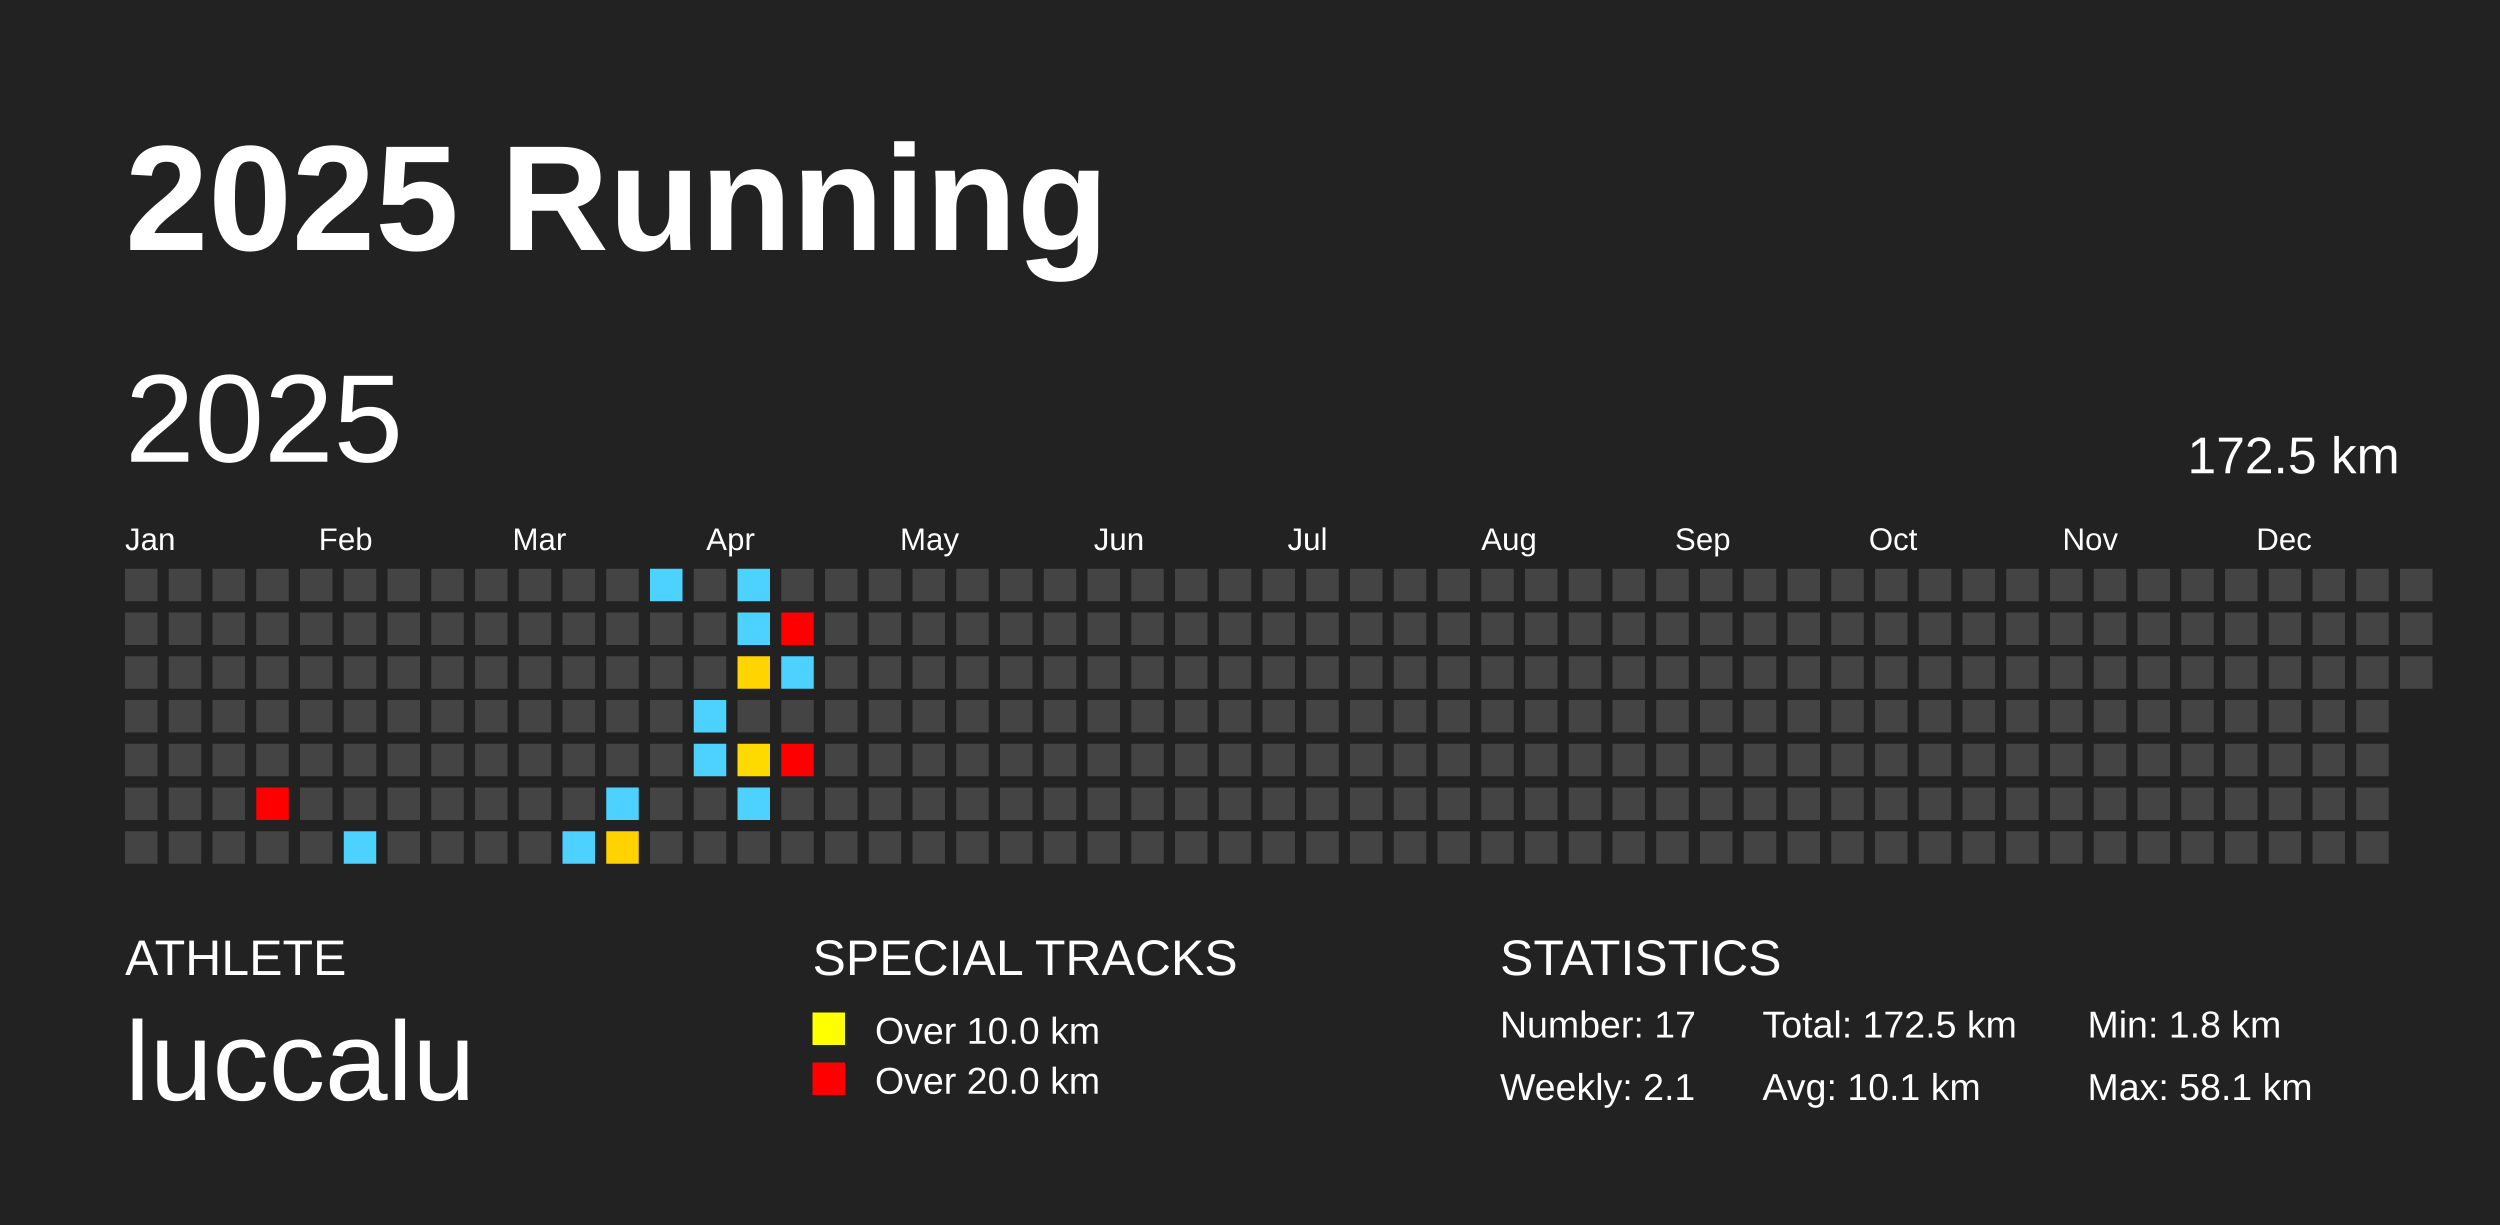
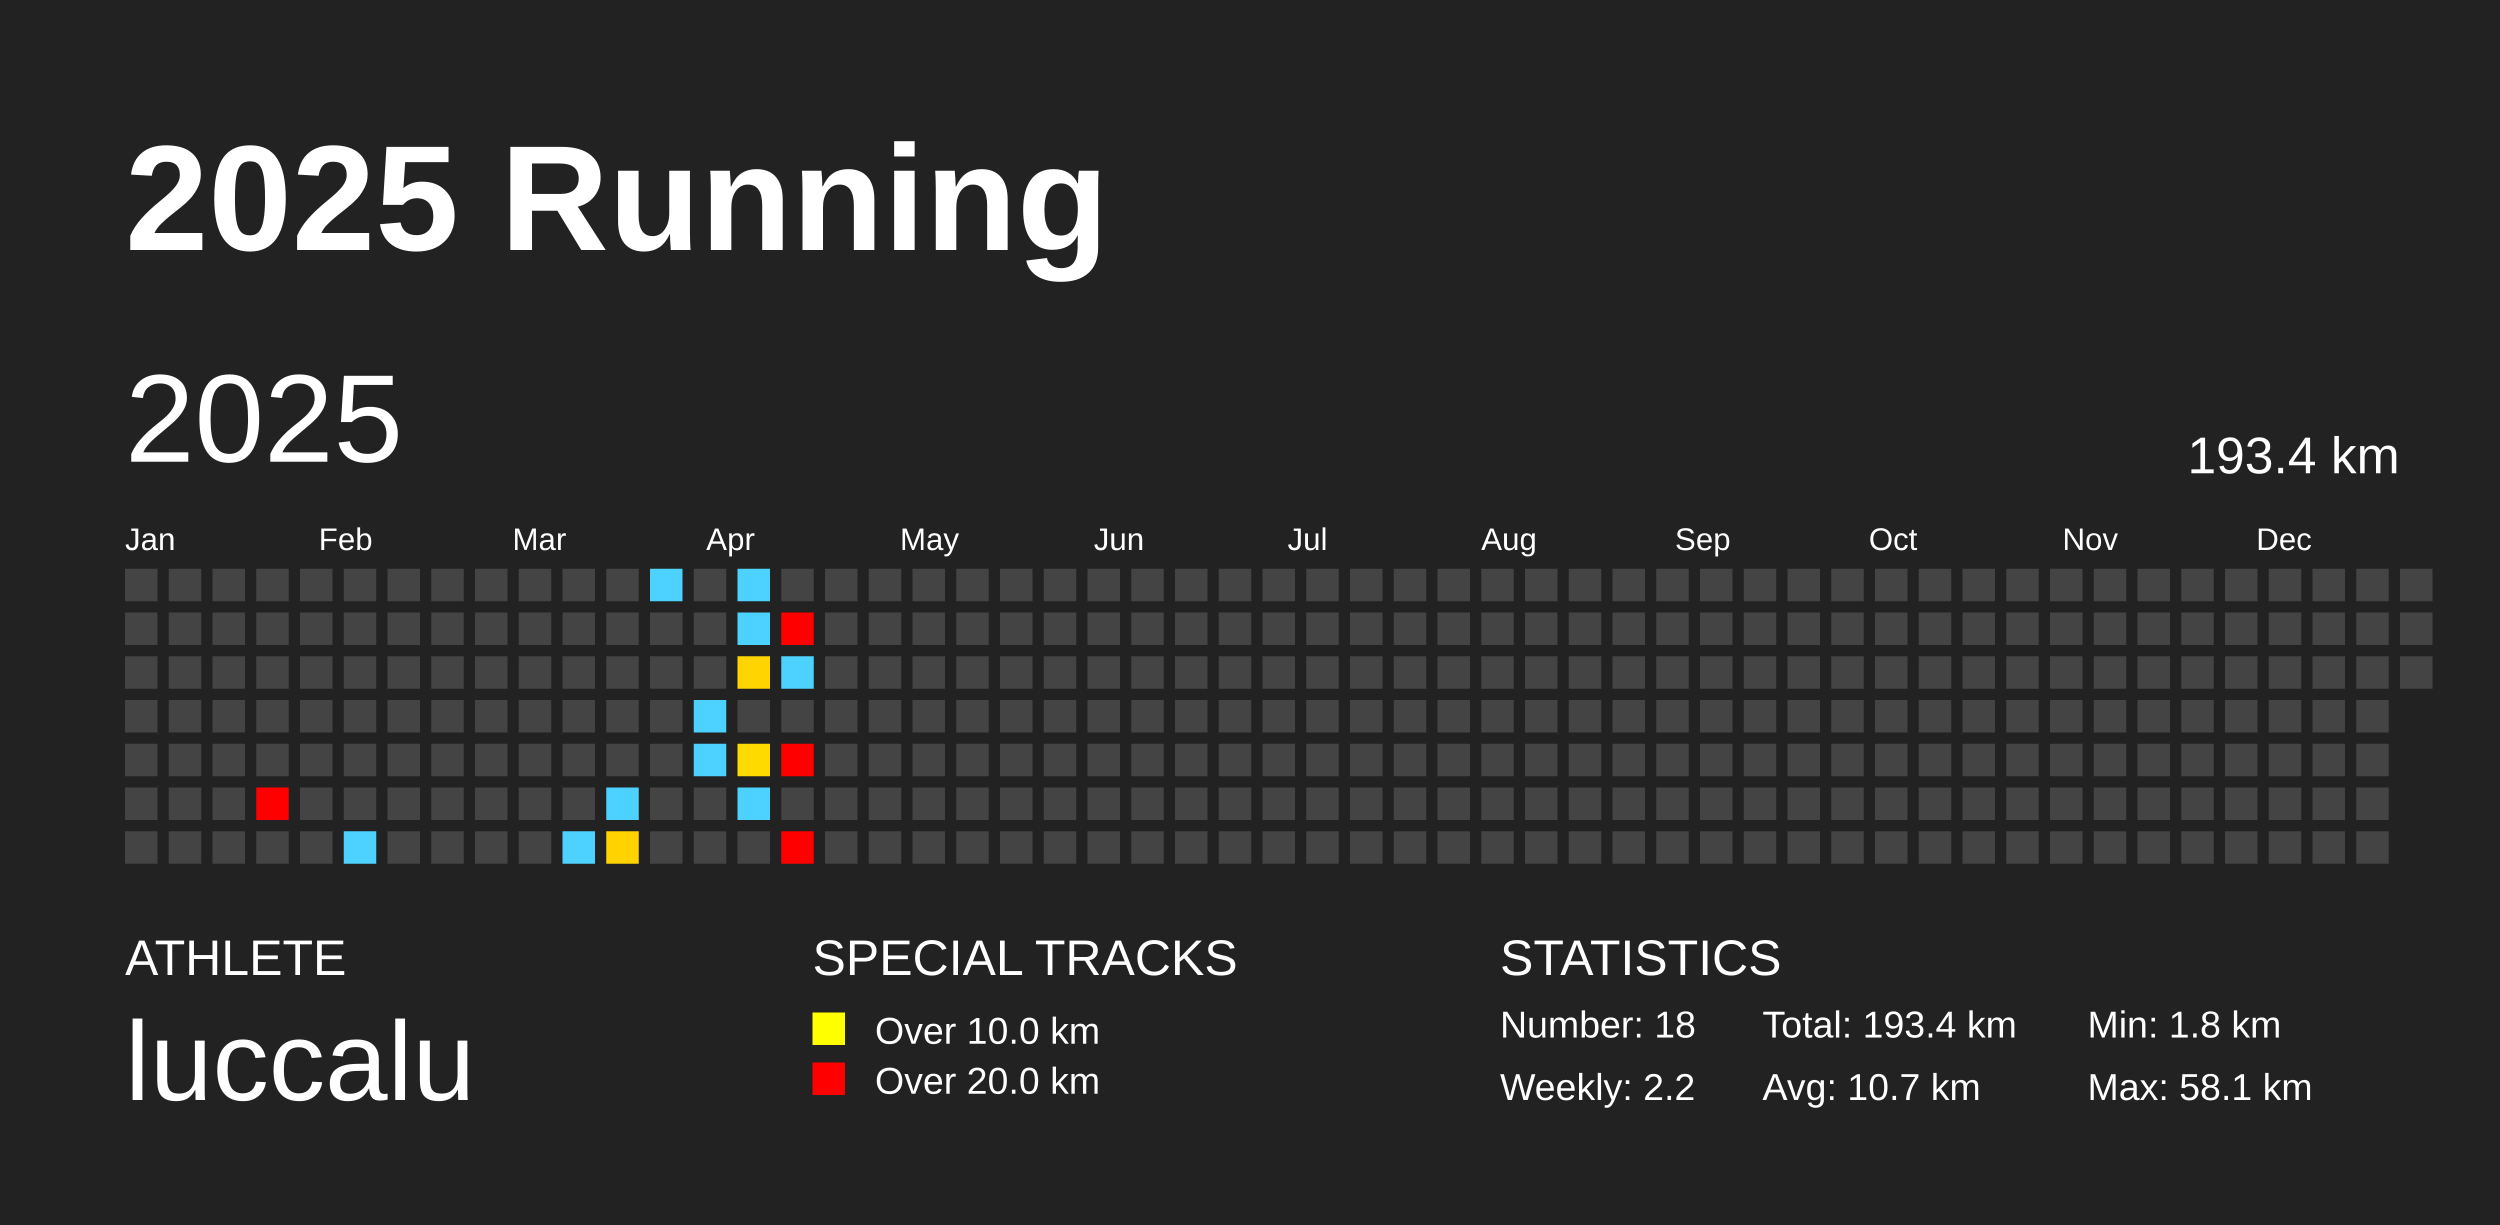
<svg xmlns="http://www.w3.org/2000/svg" baseProfile="full" height="98mm" version="1.1" viewBox="0,0,200,98" width="200mm">
  <defs />
  <rect fill="#222222" height="98" width="200" x="0" y="0" />
  <text fill="#FFFFFF" style="font-size:12px; font-family:Arial; font-weight:bold;" x="10" y="20">2025 Running</text>
  <text fill="#FFFFFF" style="font-size:4px; font-family:Arial" x="10" y="78">ATHLETE</text>
  <text fill="#FFFFFF" style="font-size:9px; font-family:Arial" x="10" y="88">luccalu</text>
  <text fill="#FFFFFF" style="font-size:4px; font-family:Arial" x="65" y="78">SPECIAL TRACKS</text>
  <rect fill="yellow" height="2.6" width="2.6" x="65" y="81" />
  <text fill="#FFFFFF" style="font-size:3px; font-family:Arial" x="70" y="83.5">Over 10.0 km</text>
  <rect fill="red" height="2.6" width="2.6" x="65" y="85" />
  <text fill="#FFFFFF" style="font-size:3px; font-family:Arial" x="70" y="87.5">Over 20.0 km</text>
  <text fill="#FFFFFF" style="font-size:4px; font-family:Arial" x="120" y="78">STATISTICS</text>
-   <text fill="#FFFFFF" style="font-size:3px; font-family:Arial" x="120" y="83">Number: 17</text>
-   <text fill="#FFFFFF" style="font-size:3px; font-family:Arial" x="120" y="88">Weekly: 2.1</text>
-   <text fill="#FFFFFF" style="font-size:3px; font-family:Arial" x="141" y="83">Total: 172.5 km</text>
-   <text fill="#FFFFFF" style="font-size:3px; font-family:Arial" x="141" y="88">Avg: 10.1 km</text>
+   <text fill="#FFFFFF" style="font-size:3px; font-family:Arial" x="120" y="83">Number: 18</text>
+   <text fill="#FFFFFF" style="font-size:3px; font-family:Arial" x="120" y="88">Weekly: 2.2</text>
+   <text fill="#FFFFFF" style="font-size:3px; font-family:Arial" x="141" y="83">Total: 193.4 km</text>
+   <text fill="#FFFFFF" style="font-size:3px; font-family:Arial" x="141" y="88">Avg: 10.7 km</text>
  <text fill="#FFFFFF" style="font-size:3px; font-family:Arial" x="167" y="83">Min: 1.8 km</text>
  <text fill="#FFFFFF" style="font-size:3px; font-family:Arial" x="167" y="88">Max: 58.1 km</text>
  <text dominant-baseline="hanging" fill="#FFFFFF" style="font-size:10.0px; font-family:Arial;" x="10" y="30">2025</text>
-   <text dominant-baseline="hanging" fill="#FFFFFF" style="font-size:4.125px; font-family:Arial;" x="175" y="35">172.5 km</text>
+   <text dominant-baseline="hanging" fill="#FFFFFF" style="font-size:4.125px; font-family:Arial;" x="175" y="35">193.4 km</text>
  <text fill="#FFFFFF" style="font-size:2.5px; font-family:Arial" x="10.0" y="44">Jan</text>
  <text fill="#FFFFFF" style="font-size:2.5px; font-family:Arial" x="25.5" y="44">Feb</text>
  <text fill="#FFFFFF" style="font-size:2.5px; font-family:Arial" x="41.0" y="44">Mar</text>
  <text fill="#FFFFFF" style="font-size:2.5px; font-family:Arial" x="56.5" y="44">Apr</text>
  <text fill="#FFFFFF" style="font-size:2.5px; font-family:Arial" x="72.0" y="44">May</text>
  <text fill="#FFFFFF" style="font-size:2.5px; font-family:Arial" x="87.5" y="44">Jun</text>
  <text fill="#FFFFFF" style="font-size:2.5px; font-family:Arial" x="103.0" y="44">Jul</text>
  <text fill="#FFFFFF" style="font-size:2.5px; font-family:Arial" x="118.5" y="44">Aug</text>
  <text fill="#FFFFFF" style="font-size:2.5px; font-family:Arial" x="134.0" y="44">Sep</text>
  <text fill="#FFFFFF" style="font-size:2.5px; font-family:Arial" x="149.5" y="44">Oct</text>
  <text fill="#FFFFFF" style="font-size:2.5px; font-family:Arial" x="165.0" y="44">Nov</text>
  <text fill="#FFFFFF" style="font-size:2.5px; font-family:Arial" x="180.5" y="44">Dec</text>
  <rect fill="#444444" height="2.6" width="2.6" x="10.0" y="45.5" />
  <rect fill="#444444" height="2.6" width="2.6" x="10.0" y="49.0" />
  <rect fill="#444444" height="2.6" width="2.6" x="10.0" y="52.5" />
  <rect fill="#444444" height="2.6" width="2.6" x="10.0" y="56.0" />
  <rect fill="#444444" height="2.6" width="2.6" x="10.0" y="59.5" />
  <rect fill="#444444" height="2.6" width="2.6" x="10.0" y="63.0" />
  <rect fill="#444444" height="2.6" width="2.6" x="10.0" y="66.5" />
  <rect fill="#444444" height="2.6" width="2.6" x="13.5" y="45.5" />
  <rect fill="#444444" height="2.6" width="2.6" x="13.5" y="49.0" />
  <rect fill="#444444" height="2.6" width="2.6" x="13.5" y="52.5" />
  <rect fill="#444444" height="2.6" width="2.6" x="13.5" y="56.0" />
  <rect fill="#444444" height="2.6" width="2.6" x="13.5" y="59.5" />
  <rect fill="#444444" height="2.6" width="2.6" x="13.5" y="63.0" />
  <rect fill="#444444" height="2.6" width="2.6" x="13.5" y="66.5" />
  <rect fill="#444444" height="2.6" width="2.6" x="17.0" y="45.5" />
  <rect fill="#444444" height="2.6" width="2.6" x="17.0" y="49.0" />
  <rect fill="#444444" height="2.6" width="2.6" x="17.0" y="52.5" />
  <rect fill="#444444" height="2.6" width="2.6" x="17.0" y="56.0" />
  <rect fill="#444444" height="2.6" width="2.6" x="17.0" y="59.5" />
  <rect fill="#444444" height="2.6" width="2.6" x="17.0" y="63.0" />
  <rect fill="#444444" height="2.6" width="2.6" x="17.0" y="66.5" />
  <rect fill="#444444" height="2.6" width="2.6" x="20.5" y="45.5" />
  <rect fill="#444444" height="2.6" width="2.6" x="20.5" y="49.0" />
  <rect fill="#444444" height="2.6" width="2.6" x="20.5" y="52.5" />
  <rect fill="#444444" height="2.6" width="2.6" x="20.5" y="56.0" />
  <rect fill="#444444" height="2.6" width="2.6" x="20.5" y="59.5" />
  <rect fill="red" height="2.6" width="2.6" x="20.5" y="63.0" />
  <rect fill="#444444" height="2.6" width="2.6" x="20.5" y="66.5" />
  <rect fill="#444444" height="2.6" width="2.6" x="24.0" y="45.5" />
  <rect fill="#444444" height="2.6" width="2.6" x="24.0" y="49.0" />
  <rect fill="#444444" height="2.6" width="2.6" x="24.0" y="52.5" />
  <rect fill="#444444" height="2.6" width="2.6" x="24.0" y="56.0" />
  <rect fill="#444444" height="2.6" width="2.6" x="24.0" y="59.5" />
  <rect fill="#444444" height="2.6" width="2.6" x="24.0" y="63.0" />
  <rect fill="#444444" height="2.6" width="2.6" x="24.0" y="66.5" />
  <rect fill="#444444" height="2.6" width="2.6" x="27.5" y="45.5" />
  <rect fill="#444444" height="2.6" width="2.6" x="27.5" y="49.0" />
  <rect fill="#444444" height="2.6" width="2.6" x="27.5" y="52.5" />
  <rect fill="#444444" height="2.6" width="2.6" x="27.5" y="56.0" />
  <rect fill="#444444" height="2.6" width="2.6" x="27.5" y="59.5" />
  <rect fill="#444444" height="2.6" width="2.6" x="27.5" y="63.0" />
  <rect fill="#4dd2ff" height="2.6" width="2.6" x="27.5" y="66.5" />
  <rect fill="#444444" height="2.6" width="2.6" x="31.0" y="45.5" />
  <rect fill="#444444" height="2.6" width="2.6" x="31.0" y="49.0" />
  <rect fill="#444444" height="2.6" width="2.6" x="31.0" y="52.5" />
  <rect fill="#444444" height="2.6" width="2.6" x="31.0" y="56.0" />
  <rect fill="#444444" height="2.6" width="2.6" x="31.0" y="59.5" />
  <rect fill="#444444" height="2.6" width="2.6" x="31.0" y="63.0" />
  <rect fill="#444444" height="2.6" width="2.6" x="31.0" y="66.5" />
  <rect fill="#444444" height="2.6" width="2.6" x="34.5" y="45.5" />
  <rect fill="#444444" height="2.6" width="2.6" x="34.5" y="49.0" />
  <rect fill="#444444" height="2.6" width="2.6" x="34.5" y="52.5" />
  <rect fill="#444444" height="2.6" width="2.6" x="34.5" y="56.0" />
  <rect fill="#444444" height="2.6" width="2.6" x="34.5" y="59.5" />
  <rect fill="#444444" height="2.6" width="2.6" x="34.5" y="63.0" />
  <rect fill="#444444" height="2.6" width="2.6" x="34.5" y="66.5" />
  <rect fill="#444444" height="2.6" width="2.6" x="38.0" y="45.5" />
  <rect fill="#444444" height="2.6" width="2.6" x="38.0" y="49.0" />
  <rect fill="#444444" height="2.6" width="2.6" x="38.0" y="52.5" />
  <rect fill="#444444" height="2.6" width="2.6" x="38.0" y="56.0" />
  <rect fill="#444444" height="2.6" width="2.6" x="38.0" y="59.5" />
  <rect fill="#444444" height="2.6" width="2.6" x="38.0" y="63.0" />
  <rect fill="#444444" height="2.6" width="2.6" x="38.0" y="66.5" />
  <rect fill="#444444" height="2.6" width="2.6" x="41.5" y="45.5" />
  <rect fill="#444444" height="2.6" width="2.6" x="41.5" y="49.0" />
  <rect fill="#444444" height="2.6" width="2.6" x="41.5" y="52.5" />
  <rect fill="#444444" height="2.6" width="2.6" x="41.5" y="56.0" />
  <rect fill="#444444" height="2.6" width="2.6" x="41.5" y="59.5" />
  <rect fill="#444444" height="2.6" width="2.6" x="41.5" y="63.0" />
  <rect fill="#444444" height="2.6" width="2.6" x="41.5" y="66.5" />
  <rect fill="#444444" height="2.6" width="2.6" x="45.0" y="45.5" />
  <rect fill="#444444" height="2.6" width="2.6" x="45.0" y="49.0" />
  <rect fill="#444444" height="2.6" width="2.6" x="45.0" y="52.5" />
  <rect fill="#444444" height="2.6" width="2.6" x="45.0" y="56.0" />
  <rect fill="#444444" height="2.6" width="2.6" x="45.0" y="59.5" />
  <rect fill="#444444" height="2.6" width="2.6" x="45.0" y="63.0" />
  <rect fill="#4dd2ff" height="2.6" width="2.6" x="45.0" y="66.5" />
  <rect fill="#444444" height="2.6" width="2.6" x="48.5" y="45.5" />
  <rect fill="#444444" height="2.6" width="2.6" x="48.5" y="49.0" />
  <rect fill="#444444" height="2.6" width="2.6" x="48.5" y="52.5" />
  <rect fill="#444444" height="2.6" width="2.6" x="48.5" y="56.0" />
  <rect fill="#444444" height="2.6" width="2.6" x="48.5" y="59.5" />
  <rect fill="#4dd2ff" height="2.6" width="2.6" x="48.5" y="63.0" />
  <rect fill="#ffd200" height="2.6" width="2.6" x="48.5" y="66.5" />
  <rect fill="#4dd2ff" height="2.6" width="2.6" x="52.0" y="45.5" />
  <rect fill="#444444" height="2.6" width="2.6" x="52.0" y="49.0" />
  <rect fill="#444444" height="2.6" width="2.6" x="52.0" y="52.5" />
  <rect fill="#444444" height="2.6" width="2.6" x="52.0" y="56.0" />
  <rect fill="#444444" height="2.6" width="2.6" x="52.0" y="59.5" />
  <rect fill="#444444" height="2.6" width="2.6" x="52.0" y="63.0" />
  <rect fill="#444444" height="2.6" width="2.6" x="52.0" y="66.5" />
  <rect fill="#444444" height="2.6" width="2.6" x="55.5" y="45.5" />
  <rect fill="#444444" height="2.6" width="2.6" x="55.5" y="49.0" />
  <rect fill="#444444" height="2.6" width="2.6" x="55.5" y="52.5" />
  <rect fill="#4dd2ff" height="2.6" width="2.6" x="55.5" y="56.0" />
  <rect fill="#4dd2ff" height="2.6" width="2.6" x="55.5" y="59.5" />
  <rect fill="#444444" height="2.6" width="2.6" x="55.5" y="63.0" />
  <rect fill="#444444" height="2.6" width="2.6" x="55.5" y="66.5" />
  <rect fill="#4dd2ff" height="2.6" width="2.6" x="59.0" y="45.5" />
  <rect fill="#4dd2ff" height="2.6" width="2.6" x="59.0" y="49.0" />
  <rect fill="#ffd400" height="2.6" width="2.6" x="59.0" y="52.5" />
  <rect fill="#444444" height="2.6" width="2.6" x="59.0" y="56.0" />
  <rect fill="#ffda00" height="2.6" width="2.6" x="59.0" y="59.5" />
  <rect fill="#4dd2ff" height="2.6" width="2.6" x="59.0" y="63.0" />
  <rect fill="#444444" height="2.6" width="2.6" x="59.0" y="66.5" />
  <rect fill="#444444" height="2.6" width="2.6" x="62.5" y="45.5" />
  <rect fill="red" height="2.6" width="2.6" x="62.5" y="49.0" />
  <rect fill="#4dd2ff" height="2.6" width="2.6" x="62.5" y="52.5" />
  <rect fill="#444444" height="2.6" width="2.6" x="62.5" y="56.0" />
  <rect fill="red" height="2.6" width="2.6" x="62.5" y="59.5" />
  <rect fill="#444444" height="2.6" width="2.6" x="62.5" y="63.0" />
-   <rect fill="#444444" height="2.6" width="2.6" x="62.5" y="66.5" />
+   <rect fill="red" height="2.6" width="2.6" x="62.5" y="66.5" />
  <rect fill="#444444" height="2.6" width="2.6" x="66.0" y="45.5" />
  <rect fill="#444444" height="2.6" width="2.6" x="66.0" y="49.0" />
  <rect fill="#444444" height="2.6" width="2.6" x="66.0" y="52.5" />
  <rect fill="#444444" height="2.6" width="2.6" x="66.0" y="56.0" />
  <rect fill="#444444" height="2.6" width="2.6" x="66.0" y="59.5" />
  <rect fill="#444444" height="2.6" width="2.6" x="66.0" y="63.0" />
  <rect fill="#444444" height="2.6" width="2.6" x="66.0" y="66.5" />
  <rect fill="#444444" height="2.6" width="2.6" x="69.5" y="45.5" />
  <rect fill="#444444" height="2.6" width="2.6" x="69.5" y="49.0" />
  <rect fill="#444444" height="2.6" width="2.6" x="69.5" y="52.5" />
  <rect fill="#444444" height="2.6" width="2.6" x="69.5" y="56.0" />
  <rect fill="#444444" height="2.6" width="2.6" x="69.5" y="59.5" />
  <rect fill="#444444" height="2.6" width="2.6" x="69.5" y="63.0" />
  <rect fill="#444444" height="2.6" width="2.6" x="69.5" y="66.5" />
  <rect fill="#444444" height="2.6" width="2.6" x="73.0" y="45.5" />
  <rect fill="#444444" height="2.6" width="2.6" x="73.0" y="49.0" />
  <rect fill="#444444" height="2.6" width="2.6" x="73.0" y="52.5" />
  <rect fill="#444444" height="2.6" width="2.6" x="73.0" y="56.0" />
  <rect fill="#444444" height="2.6" width="2.6" x="73.0" y="59.5" />
  <rect fill="#444444" height="2.6" width="2.6" x="73.0" y="63.0" />
  <rect fill="#444444" height="2.6" width="2.6" x="73.0" y="66.5" />
  <rect fill="#444444" height="2.6" width="2.6" x="76.5" y="45.5" />
  <rect fill="#444444" height="2.6" width="2.6" x="76.5" y="49.0" />
  <rect fill="#444444" height="2.6" width="2.6" x="76.5" y="52.5" />
  <rect fill="#444444" height="2.6" width="2.6" x="76.5" y="56.0" />
  <rect fill="#444444" height="2.6" width="2.6" x="76.5" y="59.5" />
  <rect fill="#444444" height="2.6" width="2.6" x="76.5" y="63.0" />
  <rect fill="#444444" height="2.6" width="2.6" x="76.5" y="66.5" />
  <rect fill="#444444" height="2.6" width="2.6" x="80.0" y="45.5" />
  <rect fill="#444444" height="2.6" width="2.6" x="80.0" y="49.0" />
  <rect fill="#444444" height="2.6" width="2.6" x="80.0" y="52.5" />
  <rect fill="#444444" height="2.6" width="2.6" x="80.0" y="56.0" />
  <rect fill="#444444" height="2.6" width="2.6" x="80.0" y="59.5" />
  <rect fill="#444444" height="2.6" width="2.6" x="80.0" y="63.0" />
  <rect fill="#444444" height="2.6" width="2.6" x="80.0" y="66.5" />
  <rect fill="#444444" height="2.6" width="2.6" x="83.5" y="45.5" />
  <rect fill="#444444" height="2.6" width="2.6" x="83.5" y="49.0" />
  <rect fill="#444444" height="2.6" width="2.6" x="83.5" y="52.5" />
  <rect fill="#444444" height="2.6" width="2.6" x="83.5" y="56.0" />
  <rect fill="#444444" height="2.6" width="2.6" x="83.5" y="59.5" />
  <rect fill="#444444" height="2.6" width="2.6" x="83.5" y="63.0" />
  <rect fill="#444444" height="2.6" width="2.6" x="83.5" y="66.5" />
  <rect fill="#444444" height="2.6" width="2.6" x="87.0" y="45.5" />
  <rect fill="#444444" height="2.6" width="2.6" x="87.0" y="49.0" />
  <rect fill="#444444" height="2.6" width="2.6" x="87.0" y="52.5" />
  <rect fill="#444444" height="2.6" width="2.6" x="87.0" y="56.0" />
  <rect fill="#444444" height="2.6" width="2.6" x="87.0" y="59.5" />
  <rect fill="#444444" height="2.6" width="2.6" x="87.0" y="63.0" />
  <rect fill="#444444" height="2.6" width="2.6" x="87.0" y="66.5" />
  <rect fill="#444444" height="2.6" width="2.6" x="90.5" y="45.5" />
  <rect fill="#444444" height="2.6" width="2.6" x="90.5" y="49.0" />
  <rect fill="#444444" height="2.6" width="2.6" x="90.5" y="52.5" />
  <rect fill="#444444" height="2.6" width="2.6" x="90.5" y="56.0" />
  <rect fill="#444444" height="2.6" width="2.6" x="90.5" y="59.5" />
  <rect fill="#444444" height="2.6" width="2.6" x="90.5" y="63.0" />
  <rect fill="#444444" height="2.6" width="2.6" x="90.5" y="66.5" />
  <rect fill="#444444" height="2.6" width="2.6" x="94.0" y="45.5" />
  <rect fill="#444444" height="2.6" width="2.6" x="94.0" y="49.0" />
  <rect fill="#444444" height="2.6" width="2.6" x="94.0" y="52.5" />
  <rect fill="#444444" height="2.6" width="2.6" x="94.0" y="56.0" />
  <rect fill="#444444" height="2.6" width="2.6" x="94.0" y="59.5" />
  <rect fill="#444444" height="2.6" width="2.6" x="94.0" y="63.0" />
  <rect fill="#444444" height="2.6" width="2.6" x="94.0" y="66.5" />
  <rect fill="#444444" height="2.6" width="2.6" x="97.5" y="45.5" />
  <rect fill="#444444" height="2.6" width="2.6" x="97.5" y="49.0" />
  <rect fill="#444444" height="2.6" width="2.6" x="97.5" y="52.5" />
  <rect fill="#444444" height="2.6" width="2.6" x="97.5" y="56.0" />
  <rect fill="#444444" height="2.6" width="2.6" x="97.5" y="59.5" />
  <rect fill="#444444" height="2.6" width="2.6" x="97.5" y="63.0" />
  <rect fill="#444444" height="2.6" width="2.6" x="97.5" y="66.5" />
  <rect fill="#444444" height="2.6" width="2.6" x="101.0" y="45.5" />
  <rect fill="#444444" height="2.6" width="2.6" x="101.0" y="49.0" />
  <rect fill="#444444" height="2.6" width="2.6" x="101.0" y="52.5" />
  <rect fill="#444444" height="2.6" width="2.6" x="101.0" y="56.0" />
  <rect fill="#444444" height="2.6" width="2.6" x="101.0" y="59.5" />
  <rect fill="#444444" height="2.6" width="2.6" x="101.0" y="63.0" />
  <rect fill="#444444" height="2.6" width="2.6" x="101.0" y="66.5" />
  <rect fill="#444444" height="2.6" width="2.6" x="104.5" y="45.5" />
  <rect fill="#444444" height="2.6" width="2.6" x="104.5" y="49.0" />
  <rect fill="#444444" height="2.6" width="2.6" x="104.5" y="52.5" />
  <rect fill="#444444" height="2.6" width="2.6" x="104.5" y="56.0" />
  <rect fill="#444444" height="2.6" width="2.6" x="104.5" y="59.5" />
  <rect fill="#444444" height="2.6" width="2.6" x="104.5" y="63.0" />
  <rect fill="#444444" height="2.6" width="2.6" x="104.5" y="66.5" />
  <rect fill="#444444" height="2.6" width="2.6" x="108.0" y="45.5" />
  <rect fill="#444444" height="2.6" width="2.6" x="108.0" y="49.0" />
  <rect fill="#444444" height="2.6" width="2.6" x="108.0" y="52.5" />
  <rect fill="#444444" height="2.6" width="2.6" x="108.0" y="56.0" />
  <rect fill="#444444" height="2.6" width="2.6" x="108.0" y="59.5" />
  <rect fill="#444444" height="2.6" width="2.6" x="108.0" y="63.0" />
  <rect fill="#444444" height="2.6" width="2.6" x="108.0" y="66.5" />
  <rect fill="#444444" height="2.6" width="2.6" x="111.5" y="45.5" />
  <rect fill="#444444" height="2.6" width="2.6" x="111.5" y="49.0" />
  <rect fill="#444444" height="2.6" width="2.6" x="111.5" y="52.5" />
  <rect fill="#444444" height="2.6" width="2.6" x="111.5" y="56.0" />
  <rect fill="#444444" height="2.6" width="2.6" x="111.5" y="59.5" />
  <rect fill="#444444" height="2.6" width="2.6" x="111.5" y="63.0" />
  <rect fill="#444444" height="2.6" width="2.6" x="111.5" y="66.5" />
  <rect fill="#444444" height="2.6" width="2.6" x="115.0" y="45.5" />
  <rect fill="#444444" height="2.6" width="2.6" x="115.0" y="49.0" />
  <rect fill="#444444" height="2.6" width="2.6" x="115.0" y="52.5" />
  <rect fill="#444444" height="2.6" width="2.6" x="115.0" y="56.0" />
  <rect fill="#444444" height="2.6" width="2.6" x="115.0" y="59.5" />
  <rect fill="#444444" height="2.6" width="2.6" x="115.0" y="63.0" />
  <rect fill="#444444" height="2.6" width="2.6" x="115.0" y="66.5" />
  <rect fill="#444444" height="2.6" width="2.6" x="118.5" y="45.5" />
  <rect fill="#444444" height="2.6" width="2.6" x="118.5" y="49.0" />
  <rect fill="#444444" height="2.6" width="2.6" x="118.5" y="52.5" />
  <rect fill="#444444" height="2.6" width="2.6" x="118.5" y="56.0" />
  <rect fill="#444444" height="2.6" width="2.6" x="118.5" y="59.5" />
  <rect fill="#444444" height="2.6" width="2.6" x="118.5" y="63.0" />
  <rect fill="#444444" height="2.6" width="2.6" x="118.5" y="66.5" />
  <rect fill="#444444" height="2.6" width="2.6" x="122.0" y="45.5" />
  <rect fill="#444444" height="2.6" width="2.6" x="122.0" y="49.0" />
  <rect fill="#444444" height="2.6" width="2.6" x="122.0" y="52.5" />
  <rect fill="#444444" height="2.6" width="2.6" x="122.0" y="56.0" />
  <rect fill="#444444" height="2.6" width="2.6" x="122.0" y="59.5" />
  <rect fill="#444444" height="2.6" width="2.6" x="122.0" y="63.0" />
  <rect fill="#444444" height="2.6" width="2.6" x="122.0" y="66.5" />
  <rect fill="#444444" height="2.6" width="2.6" x="125.5" y="45.5" />
  <rect fill="#444444" height="2.6" width="2.6" x="125.5" y="49.0" />
  <rect fill="#444444" height="2.6" width="2.6" x="125.5" y="52.5" />
  <rect fill="#444444" height="2.6" width="2.6" x="125.5" y="56.0" />
  <rect fill="#444444" height="2.6" width="2.6" x="125.5" y="59.5" />
  <rect fill="#444444" height="2.6" width="2.6" x="125.5" y="63.0" />
  <rect fill="#444444" height="2.6" width="2.6" x="125.5" y="66.5" />
  <rect fill="#444444" height="2.6" width="2.6" x="129.0" y="45.5" />
  <rect fill="#444444" height="2.6" width="2.6" x="129.0" y="49.0" />
  <rect fill="#444444" height="2.6" width="2.6" x="129.0" y="52.5" />
  <rect fill="#444444" height="2.6" width="2.6" x="129.0" y="56.0" />
  <rect fill="#444444" height="2.6" width="2.6" x="129.0" y="59.5" />
  <rect fill="#444444" height="2.6" width="2.6" x="129.0" y="63.0" />
  <rect fill="#444444" height="2.6" width="2.6" x="129.0" y="66.5" />
  <rect fill="#444444" height="2.6" width="2.6" x="132.5" y="45.5" />
  <rect fill="#444444" height="2.6" width="2.6" x="132.5" y="49.0" />
  <rect fill="#444444" height="2.6" width="2.6" x="132.5" y="52.5" />
  <rect fill="#444444" height="2.6" width="2.6" x="132.5" y="56.0" />
  <rect fill="#444444" height="2.6" width="2.6" x="132.5" y="59.5" />
  <rect fill="#444444" height="2.6" width="2.6" x="132.5" y="63.0" />
  <rect fill="#444444" height="2.6" width="2.6" x="132.5" y="66.5" />
  <rect fill="#444444" height="2.6" width="2.6" x="136.0" y="45.5" />
  <rect fill="#444444" height="2.6" width="2.6" x="136.0" y="49.0" />
  <rect fill="#444444" height="2.6" width="2.6" x="136.0" y="52.5" />
  <rect fill="#444444" height="2.6" width="2.6" x="136.0" y="56.0" />
  <rect fill="#444444" height="2.6" width="2.6" x="136.0" y="59.5" />
  <rect fill="#444444" height="2.6" width="2.6" x="136.0" y="63.0" />
  <rect fill="#444444" height="2.6" width="2.6" x="136.0" y="66.5" />
  <rect fill="#444444" height="2.6" width="2.6" x="139.5" y="45.5" />
  <rect fill="#444444" height="2.6" width="2.6" x="139.5" y="49.0" />
  <rect fill="#444444" height="2.6" width="2.6" x="139.5" y="52.5" />
  <rect fill="#444444" height="2.6" width="2.6" x="139.5" y="56.0" />
  <rect fill="#444444" height="2.6" width="2.6" x="139.5" y="59.5" />
  <rect fill="#444444" height="2.6" width="2.6" x="139.5" y="63.0" />
  <rect fill="#444444" height="2.6" width="2.6" x="139.5" y="66.5" />
  <rect fill="#444444" height="2.6" width="2.6" x="143.0" y="45.5" />
  <rect fill="#444444" height="2.6" width="2.6" x="143.0" y="49.0" />
  <rect fill="#444444" height="2.6" width="2.6" x="143.0" y="52.5" />
  <rect fill="#444444" height="2.6" width="2.6" x="143.0" y="56.0" />
  <rect fill="#444444" height="2.6" width="2.6" x="143.0" y="59.5" />
  <rect fill="#444444" height="2.6" width="2.6" x="143.0" y="63.0" />
  <rect fill="#444444" height="2.6" width="2.6" x="143.0" y="66.5" />
  <rect fill="#444444" height="2.6" width="2.6" x="146.5" y="45.5" />
  <rect fill="#444444" height="2.6" width="2.6" x="146.5" y="49.0" />
  <rect fill="#444444" height="2.6" width="2.6" x="146.5" y="52.5" />
  <rect fill="#444444" height="2.6" width="2.6" x="146.5" y="56.0" />
  <rect fill="#444444" height="2.6" width="2.6" x="146.5" y="59.5" />
  <rect fill="#444444" height="2.6" width="2.6" x="146.5" y="63.0" />
  <rect fill="#444444" height="2.6" width="2.6" x="146.5" y="66.5" />
  <rect fill="#444444" height="2.6" width="2.6" x="150.0" y="45.5" />
  <rect fill="#444444" height="2.6" width="2.6" x="150.0" y="49.0" />
  <rect fill="#444444" height="2.6" width="2.6" x="150.0" y="52.5" />
  <rect fill="#444444" height="2.6" width="2.6" x="150.0" y="56.0" />
  <rect fill="#444444" height="2.6" width="2.6" x="150.0" y="59.5" />
  <rect fill="#444444" height="2.6" width="2.6" x="150.0" y="63.0" />
  <rect fill="#444444" height="2.6" width="2.6" x="150.0" y="66.5" />
  <rect fill="#444444" height="2.6" width="2.6" x="153.5" y="45.5" />
  <rect fill="#444444" height="2.6" width="2.6" x="153.5" y="49.0" />
  <rect fill="#444444" height="2.6" width="2.6" x="153.5" y="52.5" />
  <rect fill="#444444" height="2.6" width="2.6" x="153.5" y="56.0" />
  <rect fill="#444444" height="2.6" width="2.6" x="153.5" y="59.5" />
  <rect fill="#444444" height="2.6" width="2.6" x="153.5" y="63.0" />
  <rect fill="#444444" height="2.6" width="2.6" x="153.5" y="66.5" />
  <rect fill="#444444" height="2.6" width="2.6" x="157.0" y="45.5" />
  <rect fill="#444444" height="2.6" width="2.6" x="157.0" y="49.0" />
  <rect fill="#444444" height="2.6" width="2.6" x="157.0" y="52.5" />
  <rect fill="#444444" height="2.6" width="2.6" x="157.0" y="56.0" />
  <rect fill="#444444" height="2.6" width="2.6" x="157.0" y="59.5" />
  <rect fill="#444444" height="2.6" width="2.6" x="157.0" y="63.0" />
  <rect fill="#444444" height="2.6" width="2.6" x="157.0" y="66.5" />
  <rect fill="#444444" height="2.6" width="2.6" x="160.5" y="45.5" />
  <rect fill="#444444" height="2.6" width="2.6" x="160.5" y="49.0" />
  <rect fill="#444444" height="2.6" width="2.6" x="160.5" y="52.5" />
  <rect fill="#444444" height="2.6" width="2.6" x="160.5" y="56.0" />
  <rect fill="#444444" height="2.6" width="2.6" x="160.5" y="59.5" />
  <rect fill="#444444" height="2.6" width="2.6" x="160.5" y="63.0" />
  <rect fill="#444444" height="2.6" width="2.6" x="160.5" y="66.5" />
  <rect fill="#444444" height="2.6" width="2.6" x="164.0" y="45.5" />
  <rect fill="#444444" height="2.6" width="2.6" x="164.0" y="49.0" />
  <rect fill="#444444" height="2.6" width="2.6" x="164.0" y="52.5" />
  <rect fill="#444444" height="2.6" width="2.6" x="164.0" y="56.0" />
  <rect fill="#444444" height="2.6" width="2.6" x="164.0" y="59.5" />
  <rect fill="#444444" height="2.6" width="2.6" x="164.0" y="63.0" />
  <rect fill="#444444" height="2.6" width="2.6" x="164.0" y="66.5" />
  <rect fill="#444444" height="2.6" width="2.6" x="167.5" y="45.5" />
  <rect fill="#444444" height="2.6" width="2.6" x="167.5" y="49.0" />
  <rect fill="#444444" height="2.6" width="2.6" x="167.5" y="52.5" />
  <rect fill="#444444" height="2.6" width="2.6" x="167.5" y="56.0" />
  <rect fill="#444444" height="2.6" width="2.6" x="167.5" y="59.5" />
  <rect fill="#444444" height="2.6" width="2.6" x="167.5" y="63.0" />
  <rect fill="#444444" height="2.6" width="2.6" x="167.5" y="66.5" />
  <rect fill="#444444" height="2.6" width="2.6" x="171.0" y="45.5" />
  <rect fill="#444444" height="2.6" width="2.6" x="171.0" y="49.0" />
  <rect fill="#444444" height="2.6" width="2.6" x="171.0" y="52.5" />
  <rect fill="#444444" height="2.6" width="2.6" x="171.0" y="56.0" />
  <rect fill="#444444" height="2.6" width="2.6" x="171.0" y="59.5" />
  <rect fill="#444444" height="2.6" width="2.6" x="171.0" y="63.0" />
  <rect fill="#444444" height="2.6" width="2.6" x="171.0" y="66.5" />
  <rect fill="#444444" height="2.6" width="2.6" x="174.5" y="45.5" />
  <rect fill="#444444" height="2.6" width="2.6" x="174.5" y="49.0" />
  <rect fill="#444444" height="2.6" width="2.6" x="174.5" y="52.5" />
  <rect fill="#444444" height="2.6" width="2.6" x="174.5" y="56.0" />
  <rect fill="#444444" height="2.6" width="2.6" x="174.5" y="59.5" />
  <rect fill="#444444" height="2.6" width="2.6" x="174.5" y="63.0" />
  <rect fill="#444444" height="2.6" width="2.6" x="174.5" y="66.5" />
  <rect fill="#444444" height="2.6" width="2.6" x="178.0" y="45.5" />
  <rect fill="#444444" height="2.6" width="2.6" x="178.0" y="49.0" />
  <rect fill="#444444" height="2.6" width="2.6" x="178.0" y="52.5" />
  <rect fill="#444444" height="2.6" width="2.6" x="178.0" y="56.0" />
  <rect fill="#444444" height="2.6" width="2.6" x="178.0" y="59.5" />
  <rect fill="#444444" height="2.6" width="2.6" x="178.0" y="63.0" />
  <rect fill="#444444" height="2.6" width="2.6" x="178.0" y="66.5" />
  <rect fill="#444444" height="2.6" width="2.6" x="181.5" y="45.5" />
  <rect fill="#444444" height="2.6" width="2.6" x="181.5" y="49.0" />
  <rect fill="#444444" height="2.6" width="2.6" x="181.5" y="52.5" />
  <rect fill="#444444" height="2.6" width="2.6" x="181.5" y="56.0" />
  <rect fill="#444444" height="2.6" width="2.6" x="181.5" y="59.5" />
  <rect fill="#444444" height="2.6" width="2.6" x="181.5" y="63.0" />
  <rect fill="#444444" height="2.6" width="2.6" x="181.5" y="66.5" />
  <rect fill="#444444" height="2.6" width="2.6" x="185.0" y="45.5" />
  <rect fill="#444444" height="2.6" width="2.6" x="185.0" y="49.0" />
  <rect fill="#444444" height="2.6" width="2.6" x="185.0" y="52.5" />
  <rect fill="#444444" height="2.6" width="2.6" x="185.0" y="56.0" />
  <rect fill="#444444" height="2.6" width="2.6" x="185.0" y="59.5" />
  <rect fill="#444444" height="2.6" width="2.6" x="185.0" y="63.0" />
  <rect fill="#444444" height="2.6" width="2.6" x="185.0" y="66.5" />
  <rect fill="#444444" height="2.6" width="2.6" x="188.5" y="45.5" />
  <rect fill="#444444" height="2.6" width="2.6" x="188.5" y="49.0" />
  <rect fill="#444444" height="2.6" width="2.6" x="188.5" y="52.5" />
  <rect fill="#444444" height="2.6" width="2.6" x="188.5" y="56.0" />
  <rect fill="#444444" height="2.6" width="2.6" x="188.5" y="59.5" />
  <rect fill="#444444" height="2.6" width="2.6" x="188.5" y="63.0" />
  <rect fill="#444444" height="2.6" width="2.6" x="188.5" y="66.5" />
  <rect fill="#444444" height="2.6" width="2.6" x="192.0" y="45.5" />
  <rect fill="#444444" height="2.6" width="2.6" x="192.0" y="49.0" />
  <rect fill="#444444" height="2.6" width="2.6" x="192.0" y="52.5" />
</svg>
